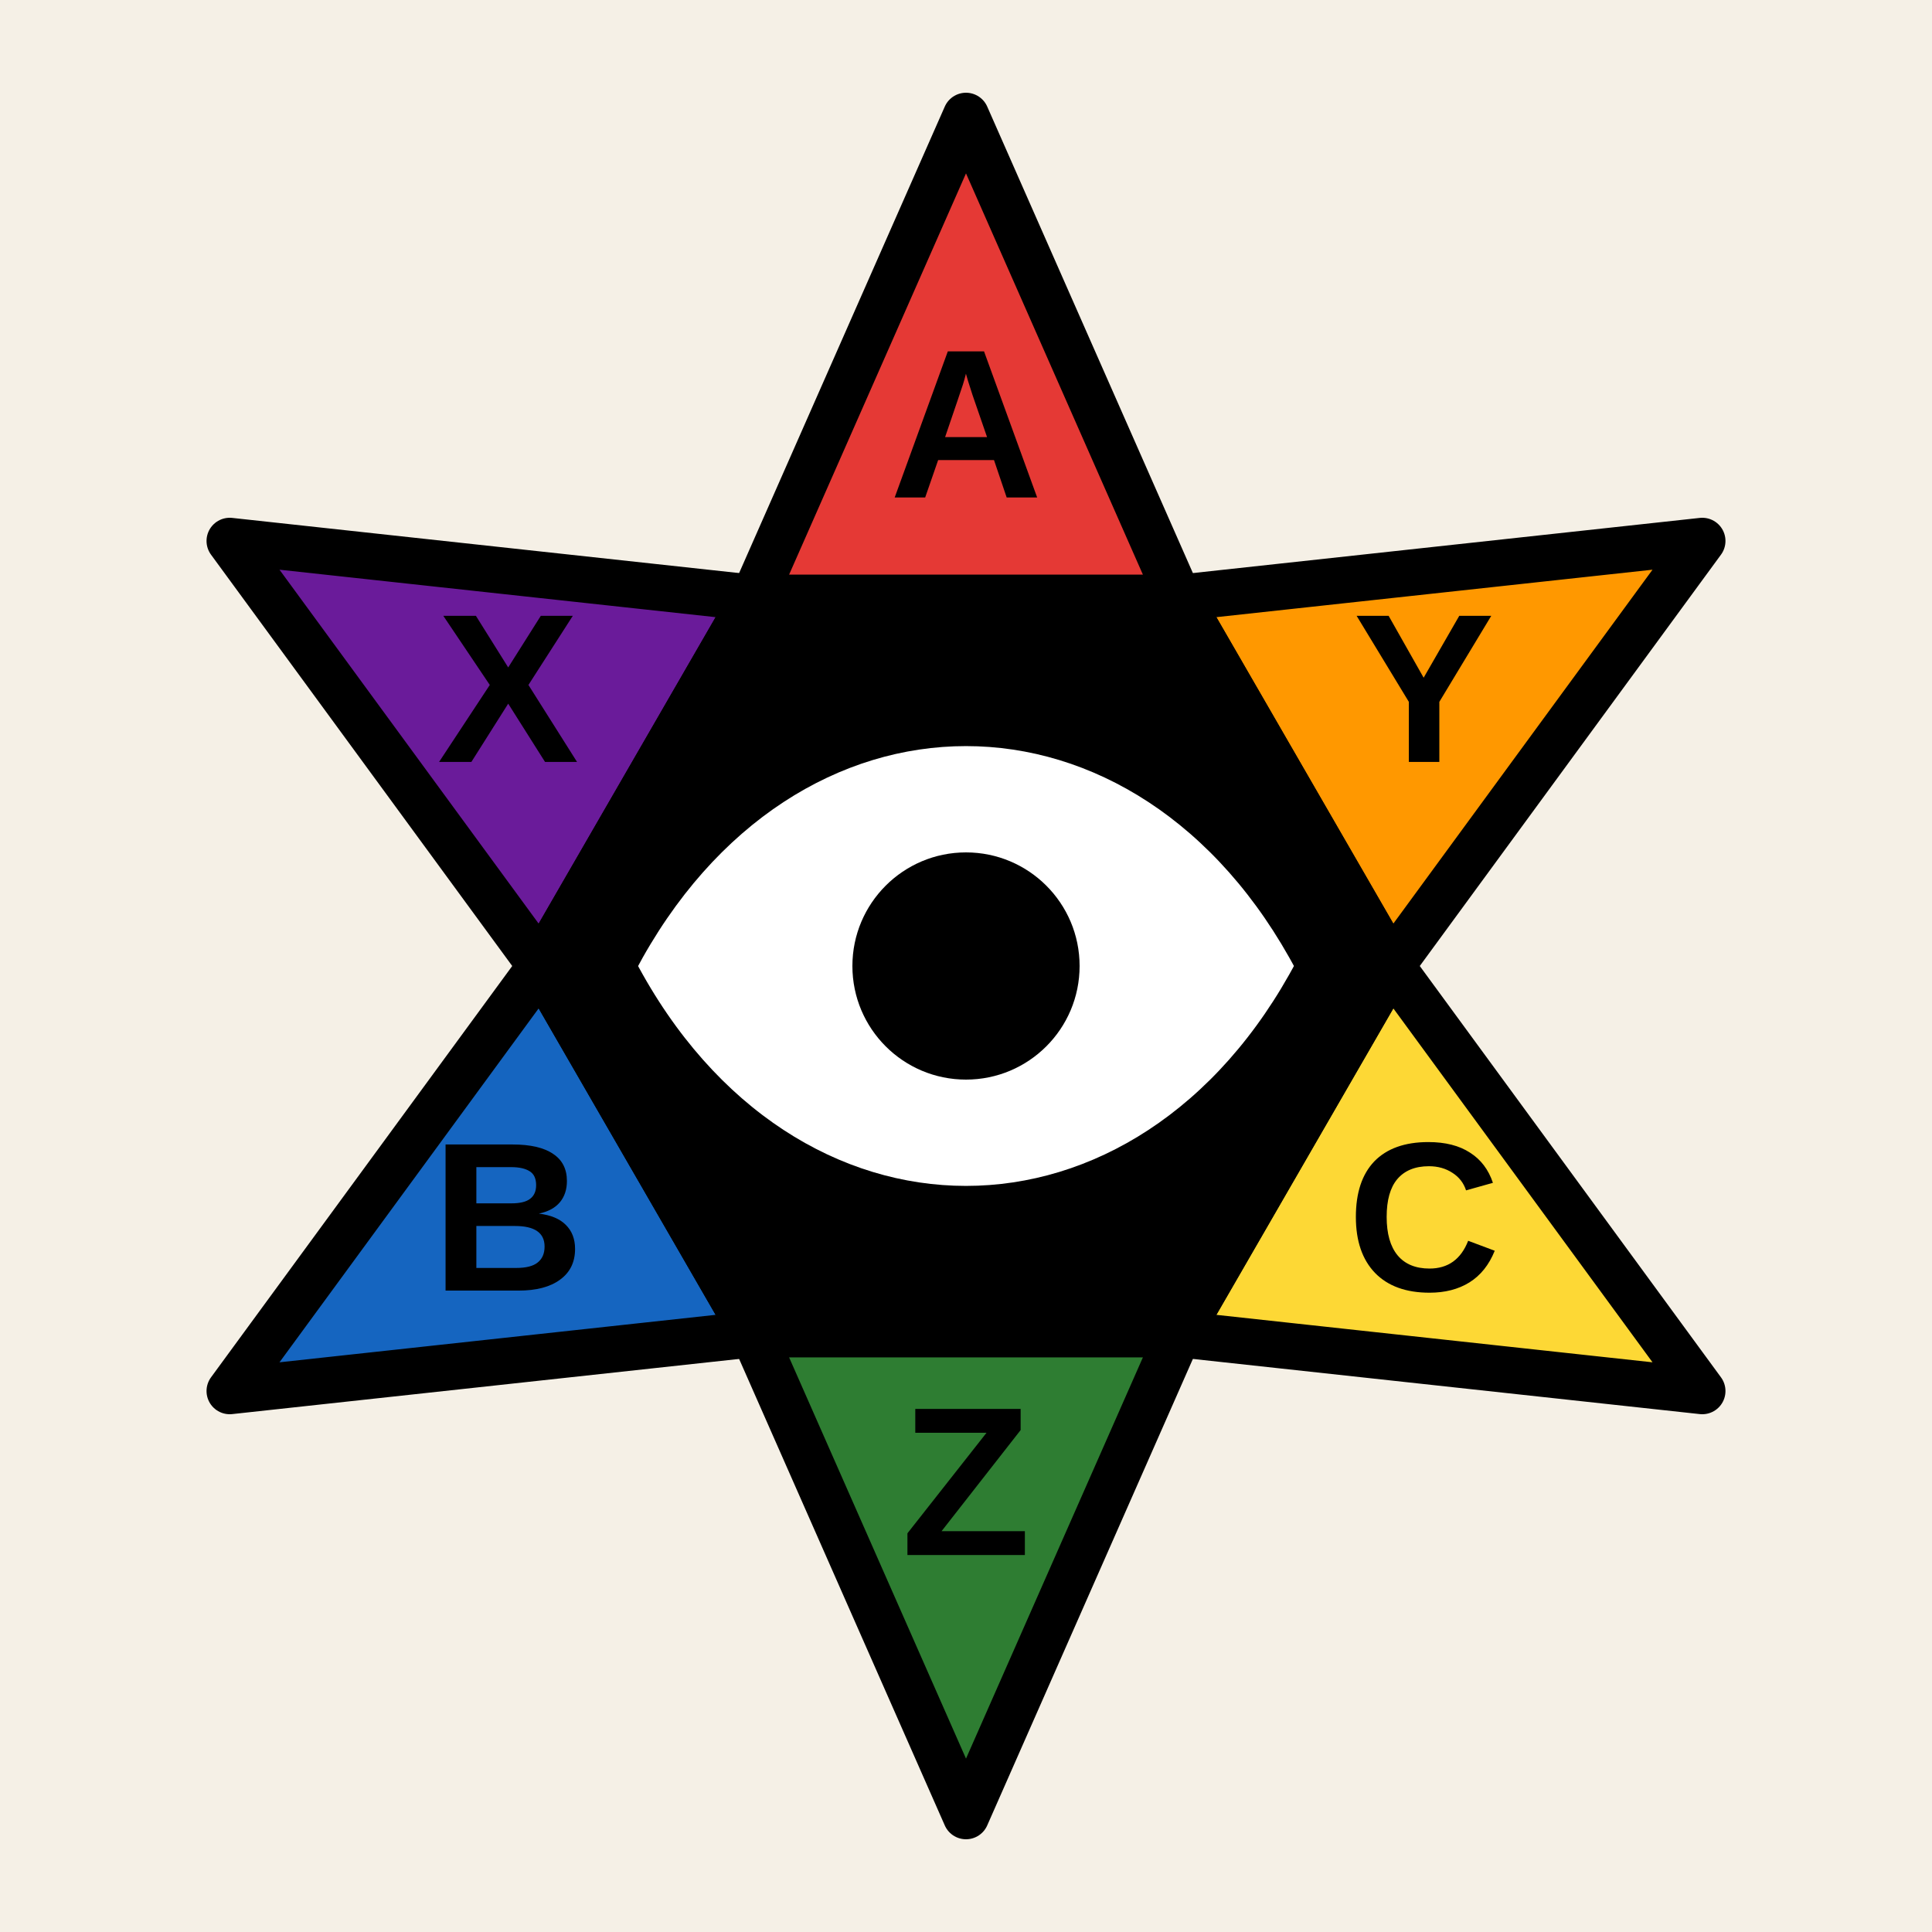
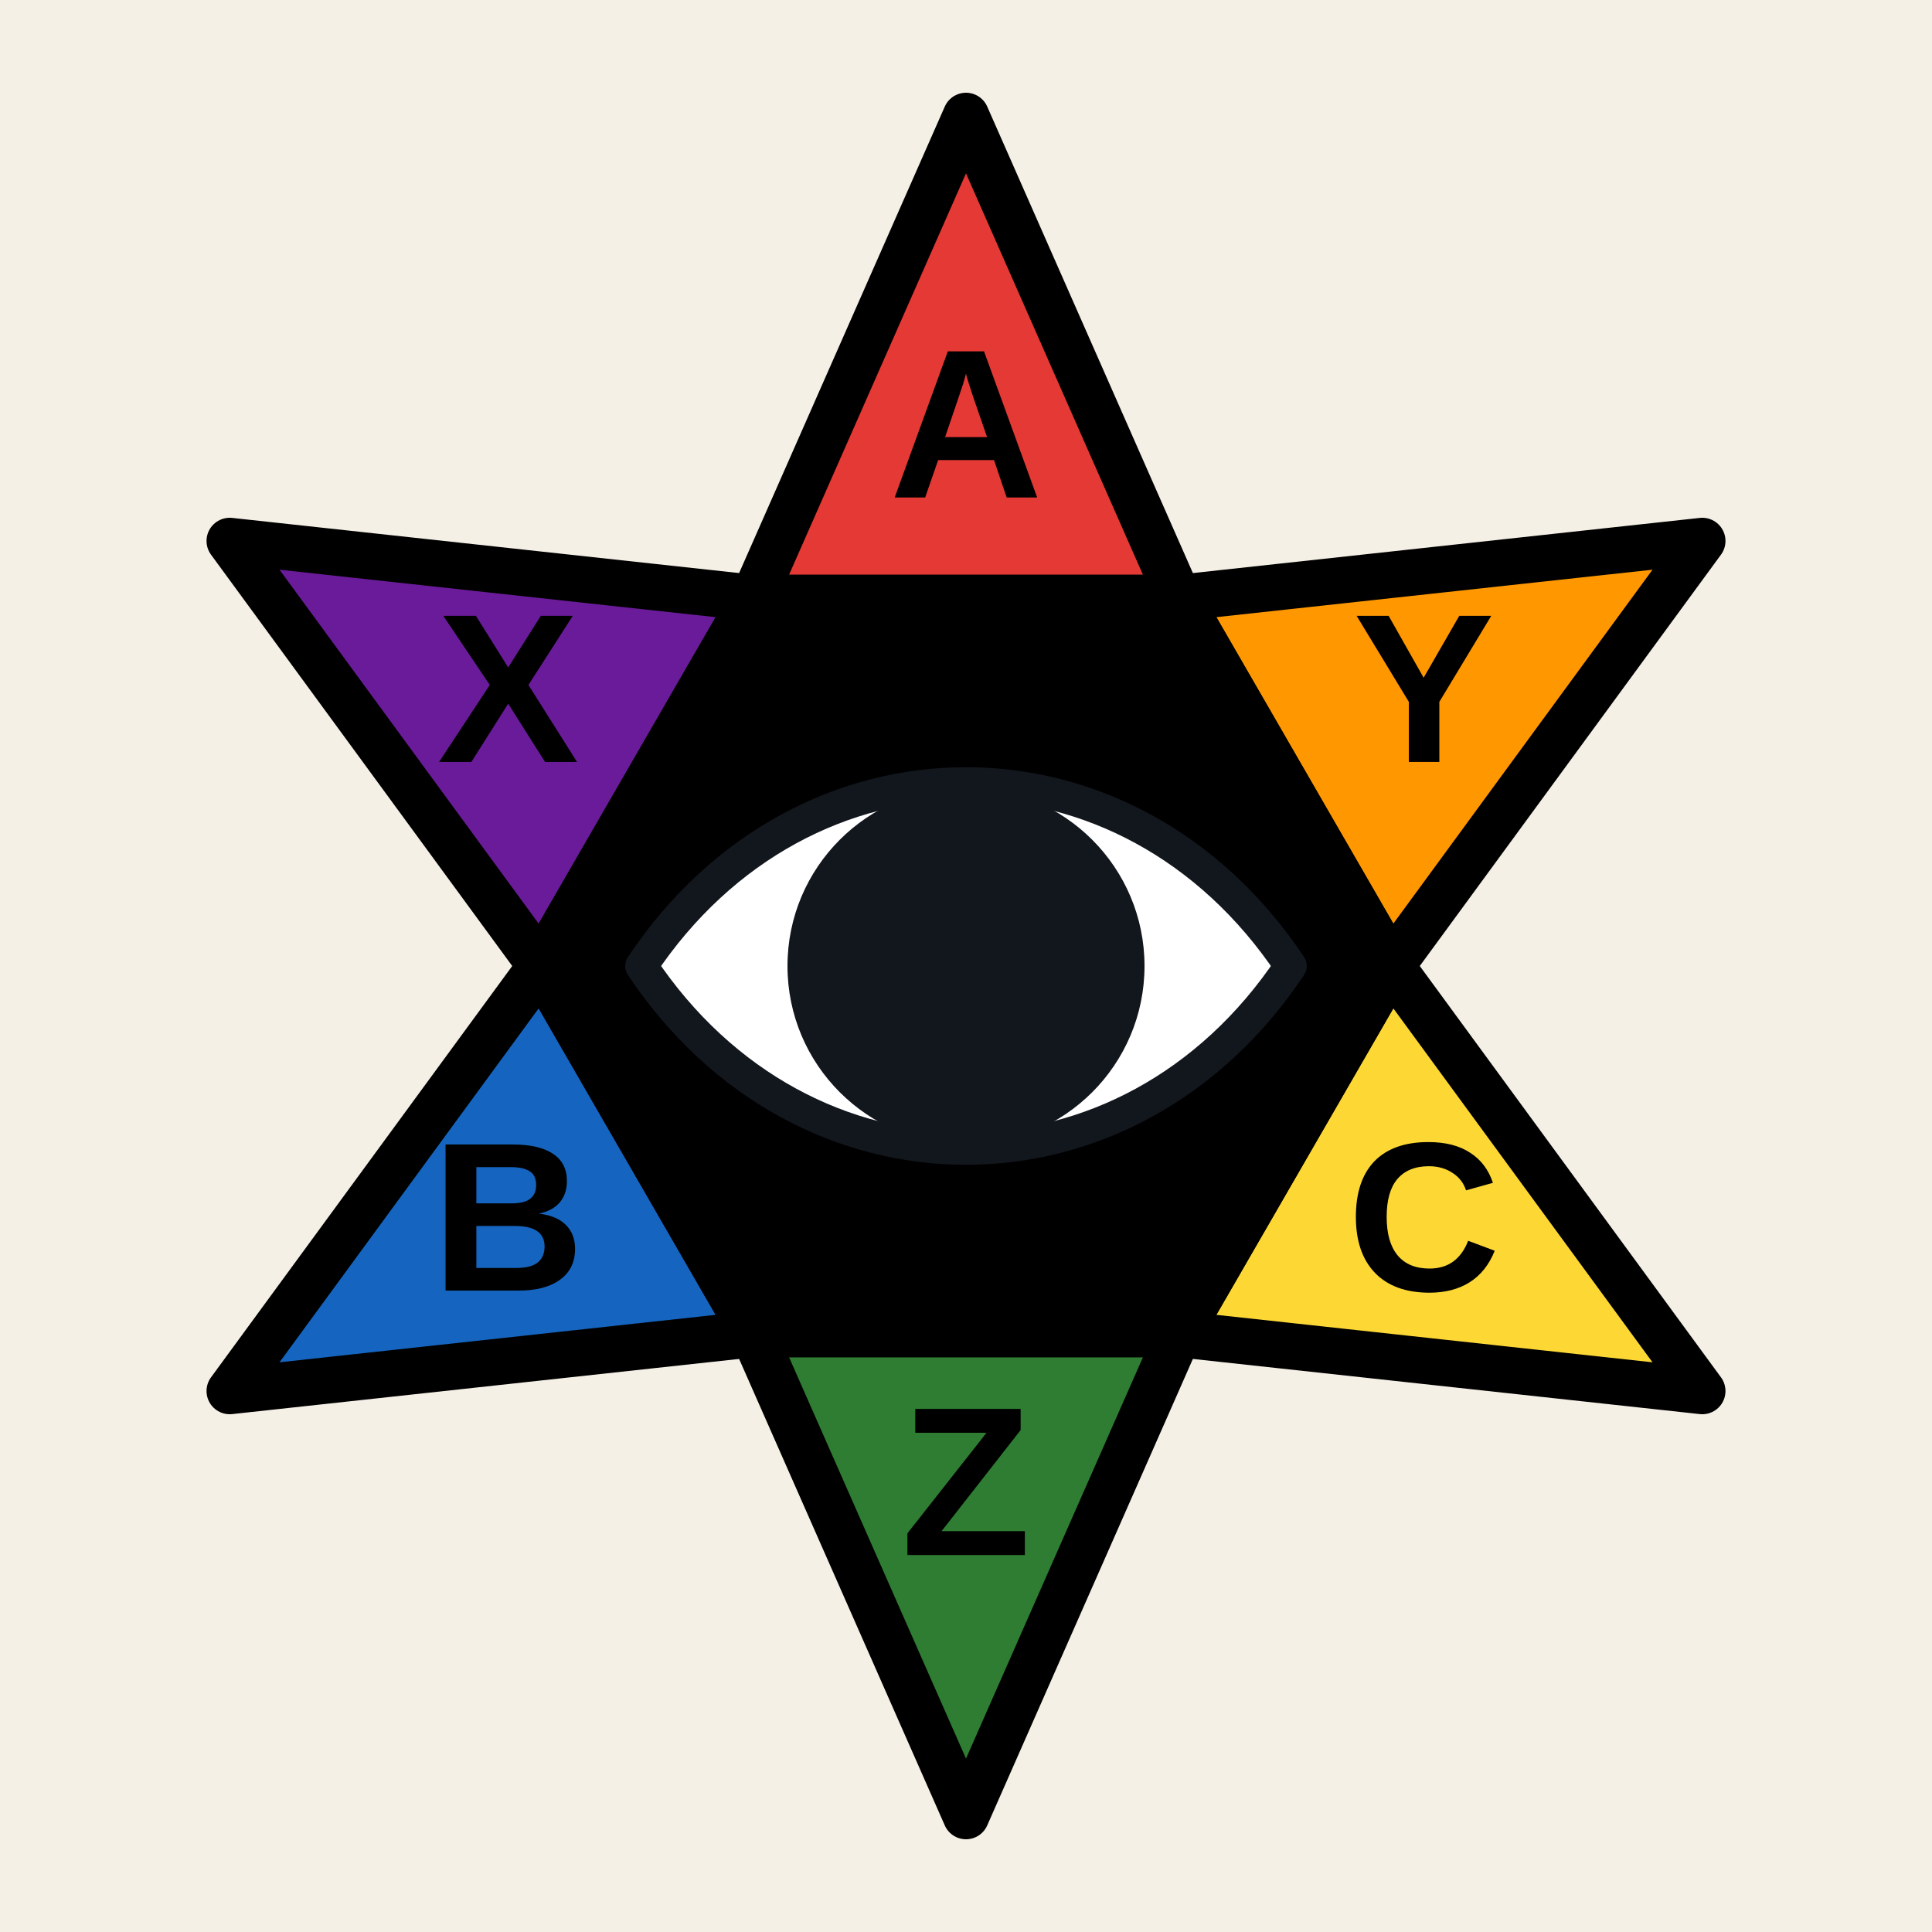
<svg xmlns="http://www.w3.org/2000/svg" viewBox="0 0 100 100" fill="none">
  <rect width="100" height="100" fill="#f5f0e6" />
  <g stroke="#000000" stroke-width="2.4" stroke-linejoin="round" stroke-linecap="round">
    <polygon points="50,6 61,30.95 39,30.95" fill="#e53935" />
    <polygon points="88.11,28 72,50 61,30.95" fill="#ff9800" />
    <polygon points="88.11,72 61,69.05 72,50" fill="#fdd835" />
    <polygon points="50,94 39,69.05 61,69.05" fill="#2e7d32" />
    <polygon points="11.89,72 28,50 39,69.05" fill="#1565c0" />
    <polygon points="11.89,28 39,30.95 28,50" fill="#6a1b9a" />
    <polygon points="61,30.95 72,50 61,69.05 39,69.05 28,50 39,30.95" fill="#000000" />
  </g>
  <g transform="translate(50 50) scale(0.42) translate(-50 -50)">
-     <path d="M 8 50 C 28 12, 72 12, 92 50 C 72 88, 28 88, 8 50 Z" fill="#ffffff" stroke="#000000" stroke-width="2.8" stroke-linejoin="round" />
-     <circle cx="50" cy="50" r="14" fill="#000000" />
+     <path d="M 10 50 C 30 20, 70 20, 90 50 C 70 80, 30 80, 10 50 Z" fill="#ffffff" stroke="#12161d" stroke-width="4" stroke-linejoin="round" stroke-linecap="round" />
+     <circle cx="50" cy="50" r="22" fill="#12161d" />
  </g>
  <g fill="#000000" font-family="Arial, Helvetica, sans-serif" font-size="11" font-weight="700" text-anchor="middle" dominant-baseline="middle">
    <text x="50" y="22.63">A</text>
    <text x="73.7" y="36.32">Y</text>
    <text x="73.7" y="63.68">C</text>
    <text x="50" y="77.37">Z</text>
    <text x="26.3" y="63.68">B</text>
    <text x="26.3" y="36.32">X</text>
  </g>
</svg>
